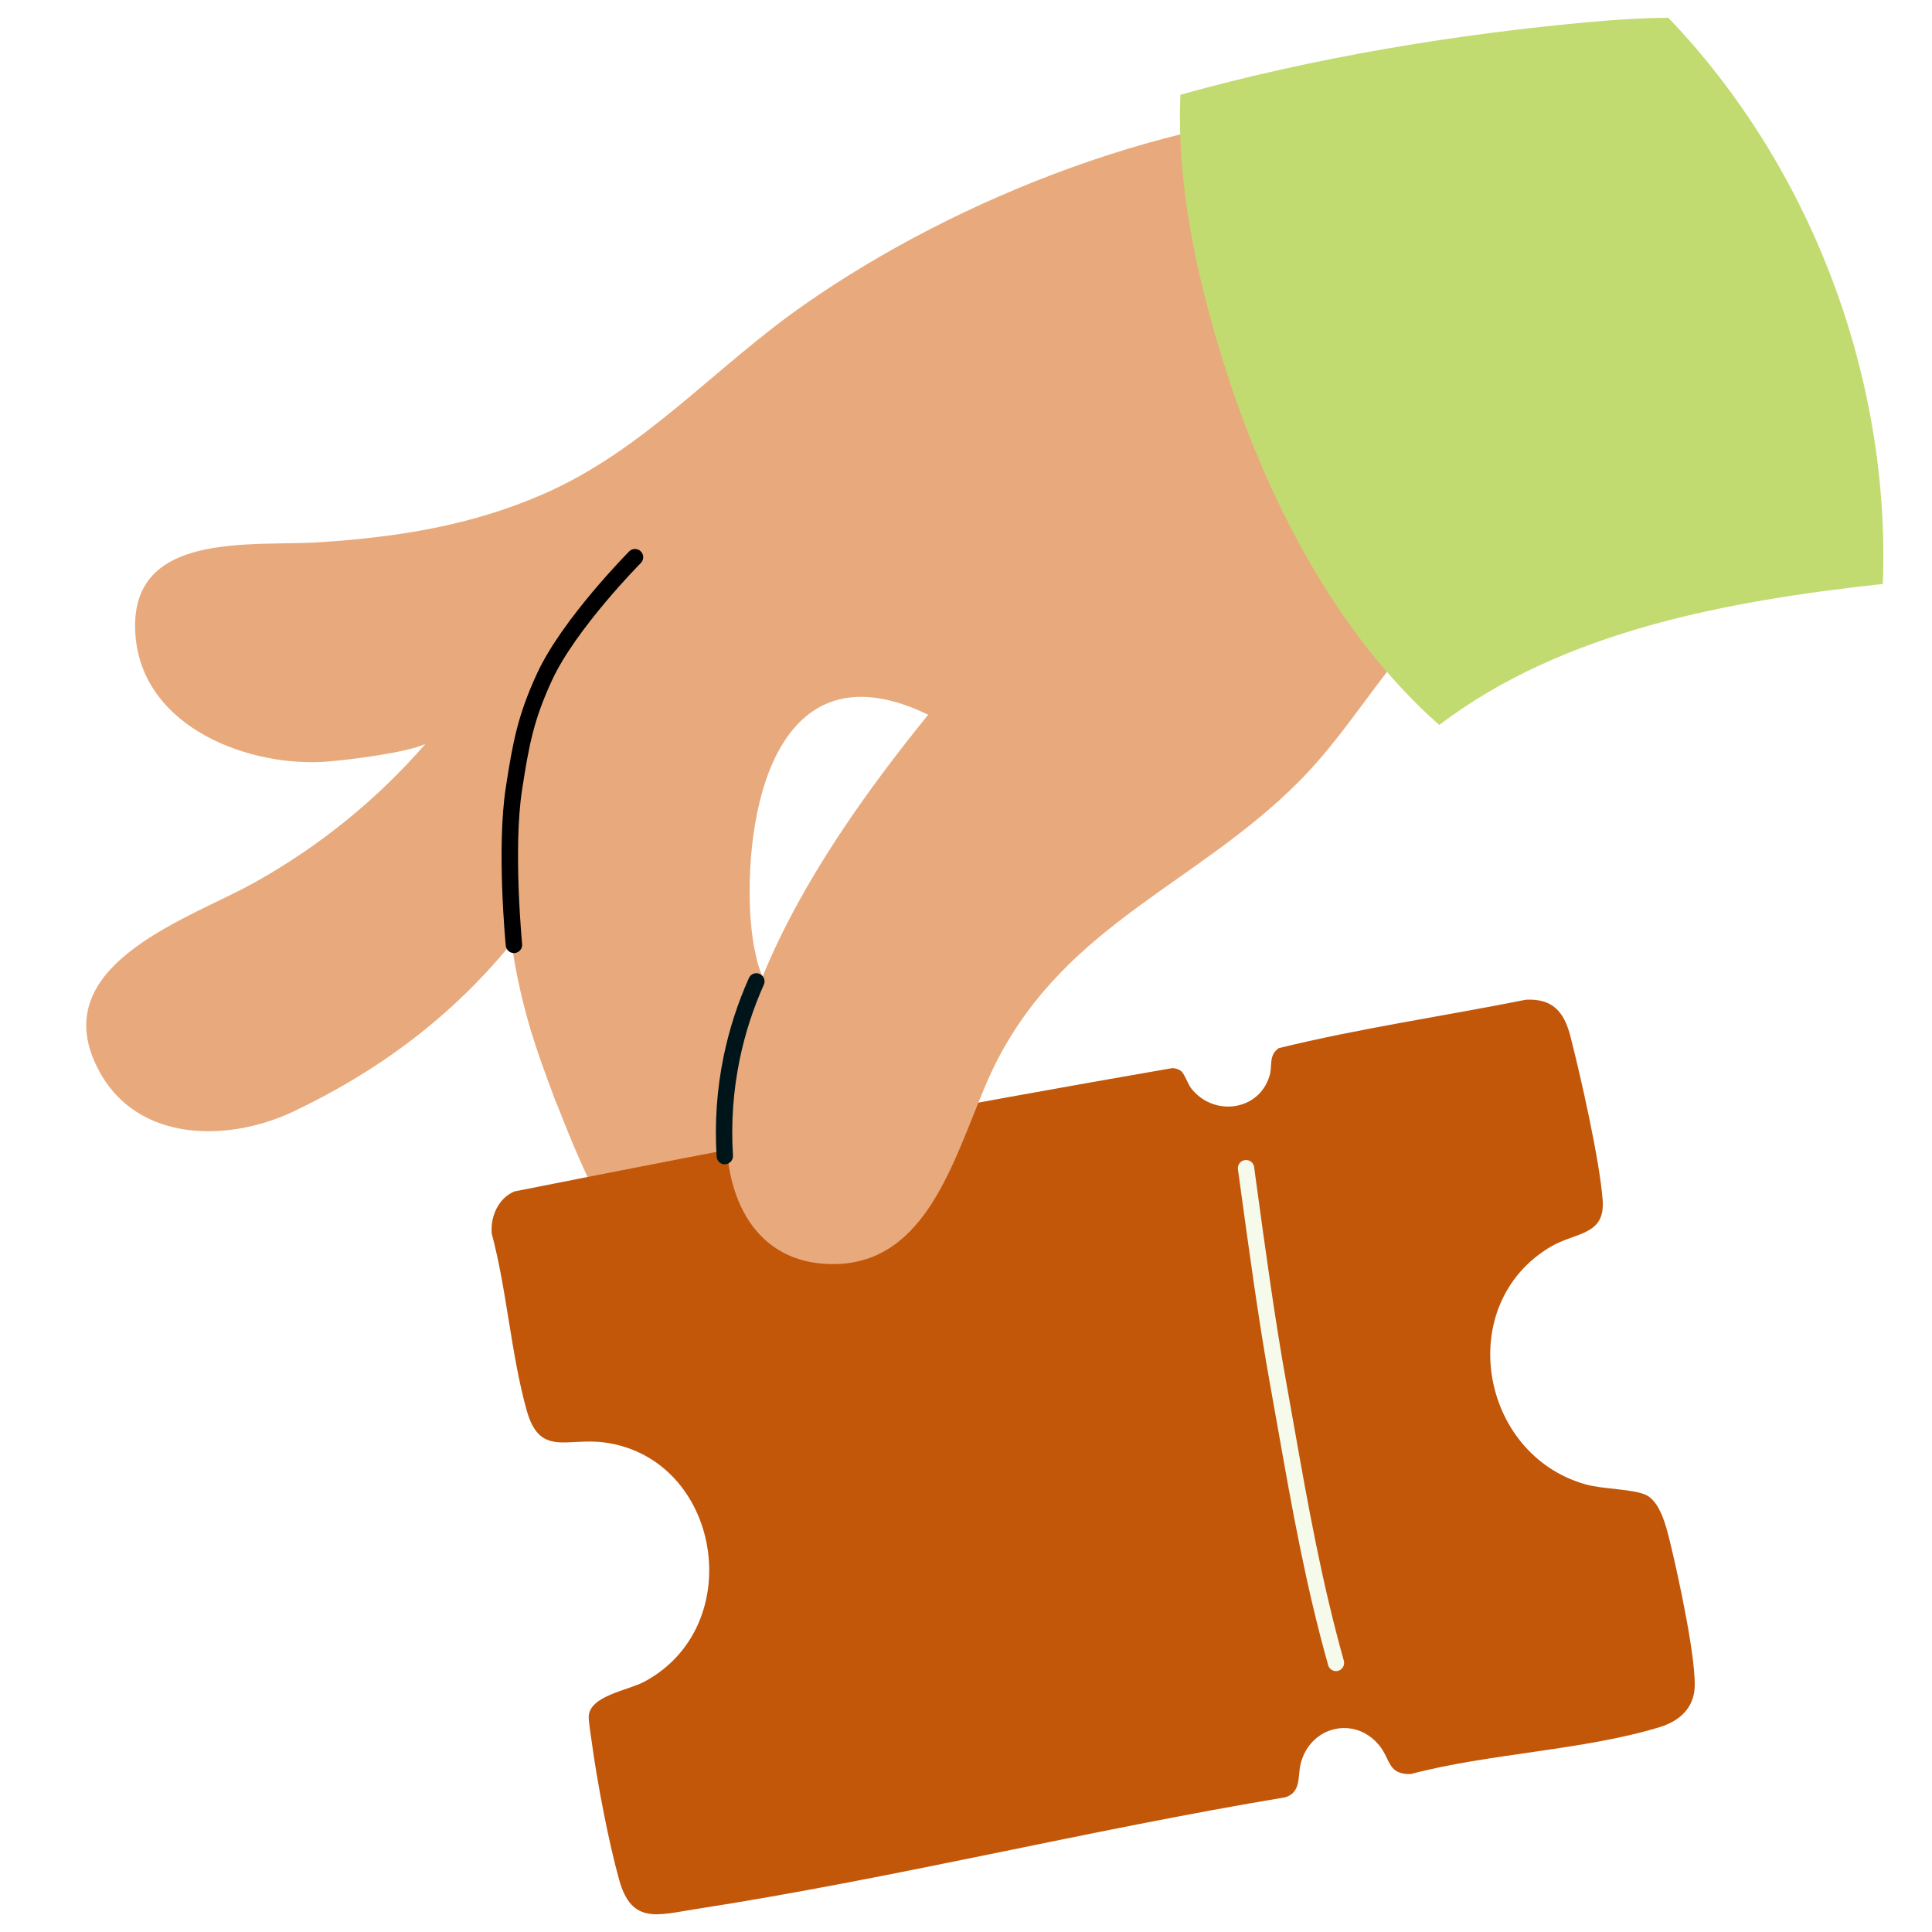
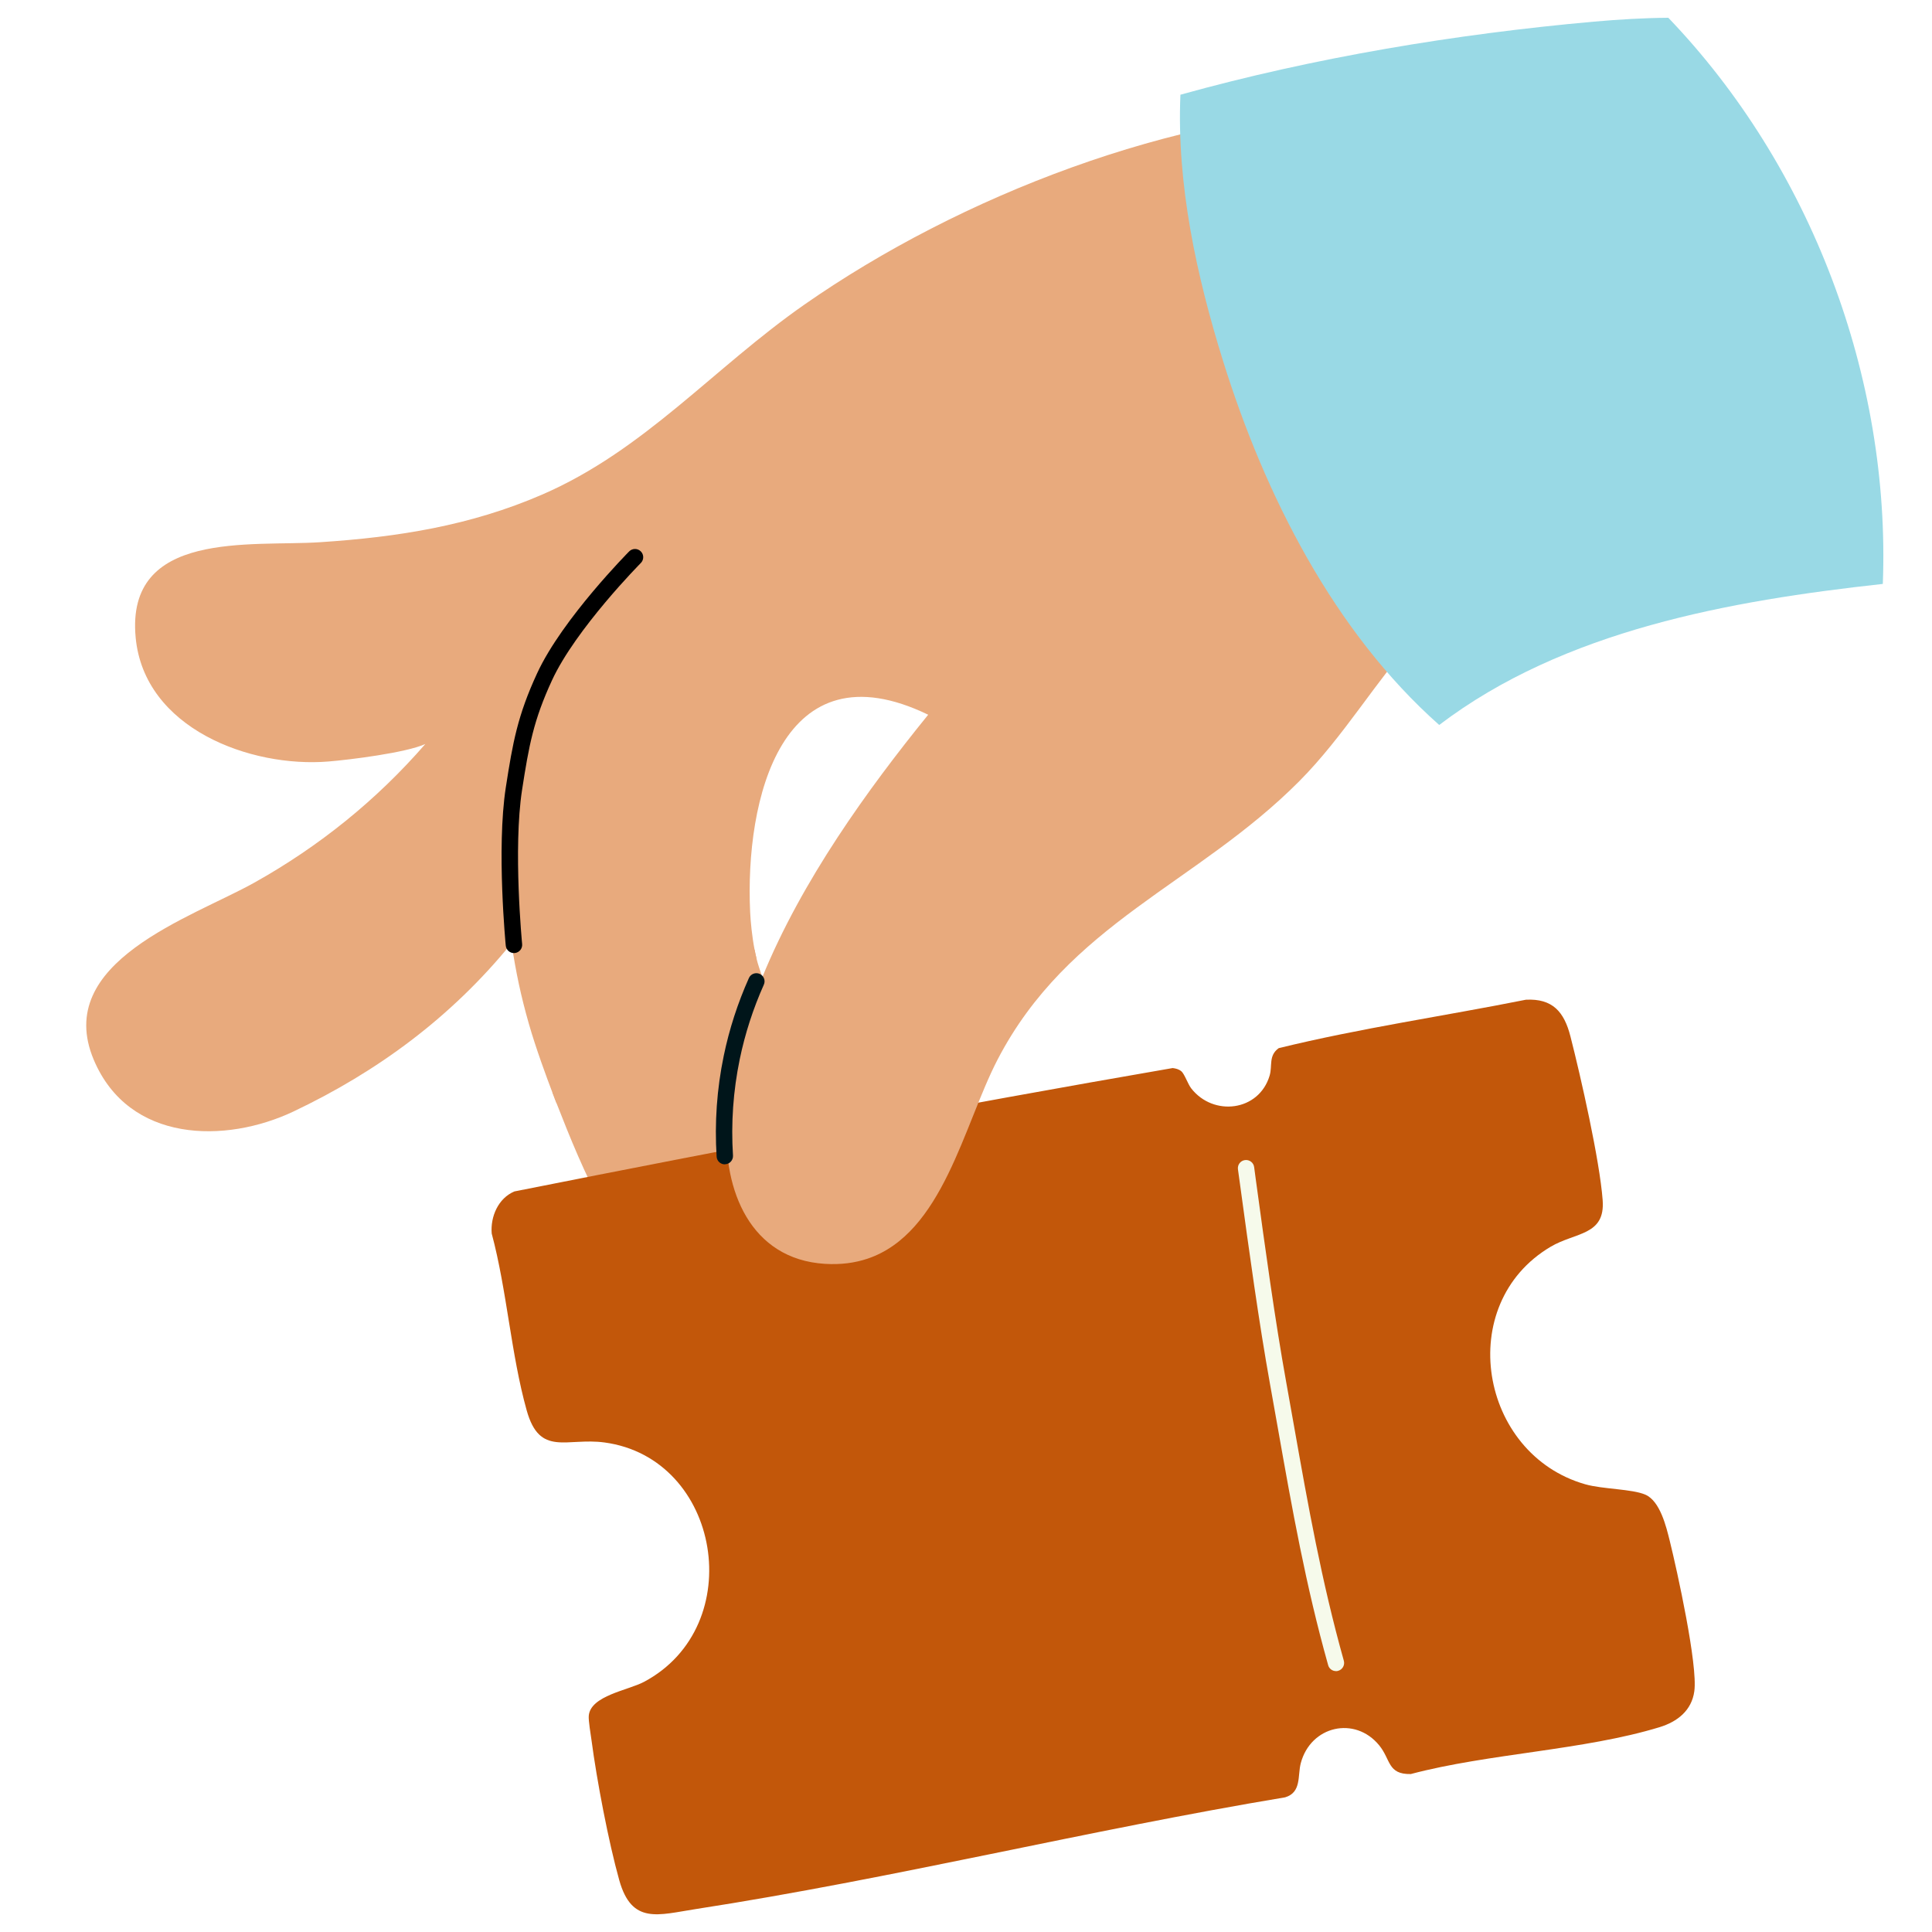
<svg xmlns="http://www.w3.org/2000/svg" width="200" height="200" viewBox="0 0 200 200" fill="none">
  <path d="M89.854 130.026C89.837 130.122 89.815 130.212 89.792 130.302C87.495 140.587 76.708 140.163 69.692 134.35C63.788 129.45 60.385 121.311 57.613 114.205C57.613 114.205 57.551 114.046 57.438 113.759C57.399 113.651 57.359 113.55 57.32 113.442C57.274 113.341 57.235 113.222 57.184 113.098C60.582 109.463 64.443 106.251 68.541 103.435C69.754 102.6 76.889 97.841 78.114 98.31C78.17 98.615 78.238 98.908 78.306 99.196C78.447 99.811 78.701 100.5 78.915 101.155C79.152 101.871 79.344 102.549 79.293 103.062C79.198 104.028 77.448 107.301 77.007 108.65C75.828 112.246 75.207 116.078 75.495 119.883C76.042 127.096 82.895 131.646 89.854 130.026Z" fill="#E8AA7D" />
  <path d="M122.276 110.88C122.62 111.162 122.97 112.234 123.32 112.675C125.623 115.615 130.33 115.045 131.431 111.348C131.736 110.321 131.296 109.277 132.374 108.503C140.773 106.443 149.448 105.19 157.96 103.491C160.726 103.35 161.917 104.744 162.566 107.267C163.644 111.472 165.597 120.103 165.907 124.235C166.19 127.926 163.085 127.542 160.517 129.066C150.492 135.004 153.14 150.532 164.107 153.653C165.907 154.167 168.961 154.128 170.338 154.732C171.857 155.403 172.489 158.039 172.856 159.524C173.623 162.623 175.768 172.387 175.396 175.074C175.119 177.084 173.635 178.229 171.806 178.794C163.954 181.193 154.116 181.509 146.045 183.648C143.629 183.699 143.984 182.152 142.771 180.673C140.265 177.614 135.681 178.647 134.654 182.531C134.315 183.812 134.75 185.545 133.04 186.058C112.658 189.451 92.451 194.469 72.04 197.624C68.134 198.228 65.402 199.261 64.104 194.632C62.992 190.664 61.779 184.286 61.237 180.177C61.152 179.533 60.904 178.133 60.949 177.609C61.135 175.531 65.024 174.978 66.661 174.109C77.538 168.329 74.637 150.955 62.58 149.324C58.657 148.794 55.88 150.843 54.525 146.011C52.894 140.186 52.482 133.593 50.902 127.695C50.755 125.962 51.568 124.043 53.25 123.337C75.895 118.844 98.665 114.492 121.395 110.564C121.723 110.609 122.022 110.677 122.281 110.891L122.276 110.88Z" fill="#C2570A" />
  <path d="M158.225 53.408C156.617 57.083 149.843 62.281 146.852 65.589C142.444 70.46 139.158 76.178 134.507 80.863C123.885 91.548 110.586 95.572 103.254 109.717C99.754 116.468 97.598 127.689 89.792 130.303C88.494 130.737 87.037 130.935 85.395 130.833C77.668 130.353 74.857 123.191 75.241 116.355C75.523 111.241 76.883 106.127 78.915 101.155C83.002 91.153 89.815 81.721 96.086 73.988C80.902 66.639 77.103 82.788 77.656 94.438C77.702 95.392 77.843 96.91 78.114 98.31C78.17 98.615 78.238 98.908 78.306 99.196C77.877 100.071 57.613 114.205 57.613 114.205C57.613 114.205 57.551 114.047 57.438 113.759C57.398 113.652 57.359 113.55 57.319 113.443C57.274 113.341 57.235 113.223 57.184 113.098C56.586 111.524 55.479 108.538 54.757 106.015C53.91 103.051 53.419 100.698 52.951 97.65C46.719 105.309 39.071 110.937 30.378 115.063C23.334 118.399 13.344 118.32 9.709 109.717C5.42 99.569 19.875 94.978 26.309 91.382C33.038 87.623 38.982 82.829 44.029 77.02C42.03 77.929 36.153 78.656 33.991 78.831C25.942 79.491 14.93 75.427 14.043 65.995C12.994 54.814 26.01 56.603 33.144 56.129C41.199 55.598 48.672 54.424 56.106 51.207C66.718 46.612 73.829 38.123 83.273 31.53C99.388 20.287 121.565 11.701 141.428 11.165C149.228 10.956 150.989 15.461 153.806 21.828C157.238 29.572 161.702 45.495 158.225 53.408Z" fill="#E8AA7D" />
-   <path d="M194.914 60.447C179.093 62.185 161.889 65.239 148.986 75.049C138.08 65.38 130.935 51.241 126.611 37.372C123.868 28.567 121.796 19.073 122.197 9.805C135.986 5.966 150.707 3.517 164.993 2.241C167.544 2.015 170.192 1.857 172.704 1.84C187.458 17.221 195.722 39.043 194.909 60.447H194.914Z" fill="#C1DB70" />
+   <path d="M194.914 60.447C179.093 62.185 161.889 65.239 148.986 75.049C138.08 65.38 130.935 51.241 126.611 37.372C123.868 28.567 121.796 19.073 122.197 9.805C135.986 5.966 150.707 3.517 164.993 2.241C167.544 2.015 170.192 1.857 172.704 1.84C187.458 17.221 195.722 39.043 194.909 60.447H194.914Z" fill="#99D9E5" />
  <path d="M75.032 120.532C74.586 120.532 74.213 120.187 74.185 119.736C73.965 116.236 74.208 112.731 74.919 109.311C75.489 106.545 76.37 103.835 77.527 101.245C77.719 100.816 78.221 100.629 78.644 100.816C79.073 101.008 79.265 101.51 79.073 101.933C77.967 104.406 77.126 107.002 76.578 109.649C75.901 112.923 75.664 116.276 75.879 119.623C75.907 120.091 75.551 120.492 75.088 120.52C75.071 120.52 75.054 120.52 75.032 120.52V120.532Z" fill="#00151A" />
  <path d="M138.3 172.991C137.928 172.991 137.589 172.749 137.488 172.371C135.156 164.062 133.762 156.199 132.289 147.874C132.029 146.395 131.759 144.899 131.488 143.375C130.314 136.856 129.309 129.524 128.344 122.434L128.152 121.046C128.09 120.583 128.411 120.154 128.874 120.092C129.343 120.03 129.766 120.351 129.828 120.814L130.014 122.203C130.98 129.275 131.979 136.596 133.147 143.076C133.424 144.606 133.689 146.101 133.949 147.58C135.416 155.861 136.805 163.684 139.113 171.919C139.237 172.371 138.978 172.833 138.526 172.963C138.453 172.986 138.374 172.997 138.295 172.997L138.3 172.991Z" fill="#F6FAEB" />
  <path fill-rule="evenodd" clip-rule="evenodd" d="M65.13 57.082C65.461 56.749 66 56.746 66.334 57.077C66.668 57.408 66.67 57.947 66.339 58.281L66.335 58.285L66.321 58.299C66.309 58.311 66.29 58.33 66.266 58.355C66.217 58.405 66.144 58.48 66.05 58.578C65.862 58.773 65.589 59.06 65.253 59.421C64.582 60.143 63.66 61.163 62.66 62.353C60.647 64.749 58.37 67.77 57.149 70.41C55.232 74.557 54.759 77.153 54.045 81.762C53.575 84.8 53.571 88.777 53.692 92.032C53.752 93.651 53.842 95.078 53.917 96.099C53.954 96.61 53.988 97.019 54.012 97.299C54.024 97.439 54.034 97.548 54.041 97.62C54.044 97.657 54.047 97.684 54.048 97.703L54.051 97.729C54.096 98.197 53.754 98.613 53.286 98.659C52.819 98.704 52.402 98.362 52.357 97.894L53.204 97.811C52.357 97.894 52.357 97.894 52.357 97.894L52.354 97.863C52.352 97.843 52.349 97.814 52.346 97.776C52.339 97.701 52.329 97.589 52.316 97.446C52.291 97.159 52.257 96.742 52.219 96.224C52.143 95.187 52.052 93.74 51.991 92.095C51.87 88.821 51.866 84.708 52.363 81.502C53.084 76.845 53.586 74.061 55.604 69.696C56.925 66.838 59.327 63.673 61.357 61.258C62.379 60.042 63.321 59 64.007 58.262C64.35 57.893 64.629 57.599 64.824 57.397C64.921 57.296 64.997 57.218 65.049 57.165C65.075 57.139 65.095 57.118 65.109 57.104L65.124 57.088L65.13 57.082C65.131 57.082 65.13 57.082 65.735 57.682L65.13 57.082Z" fill="black" />
</svg>
